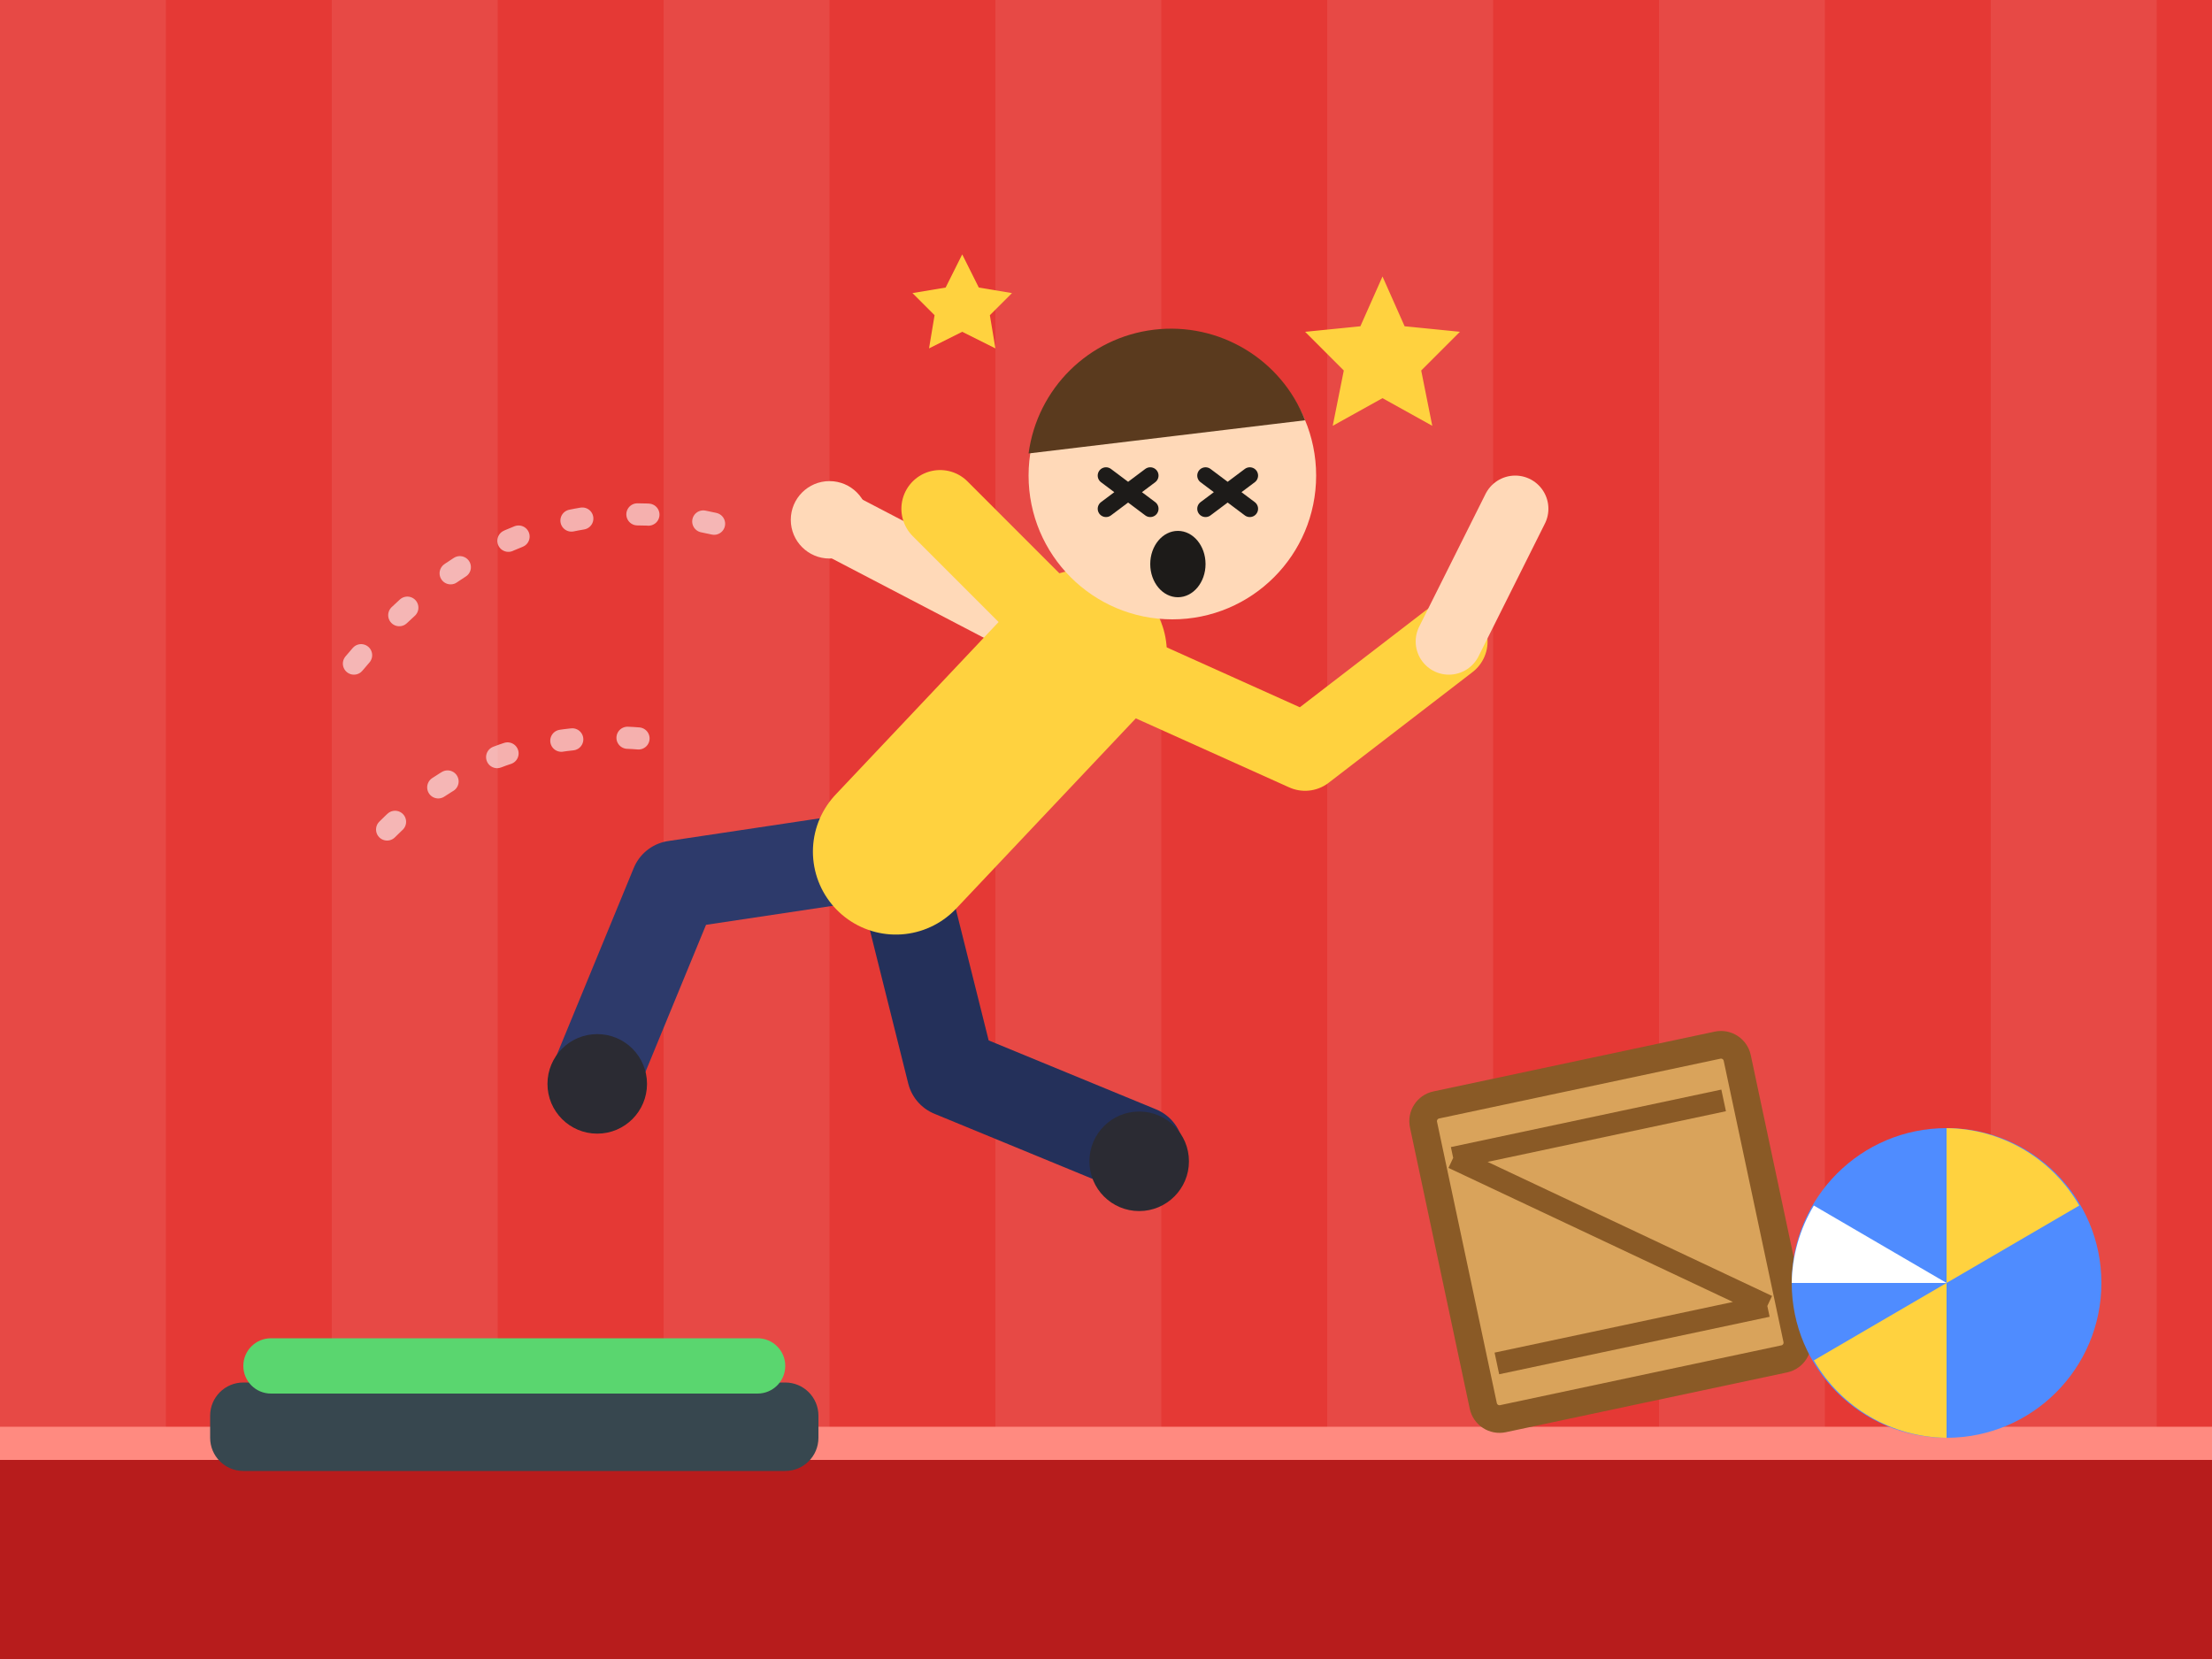
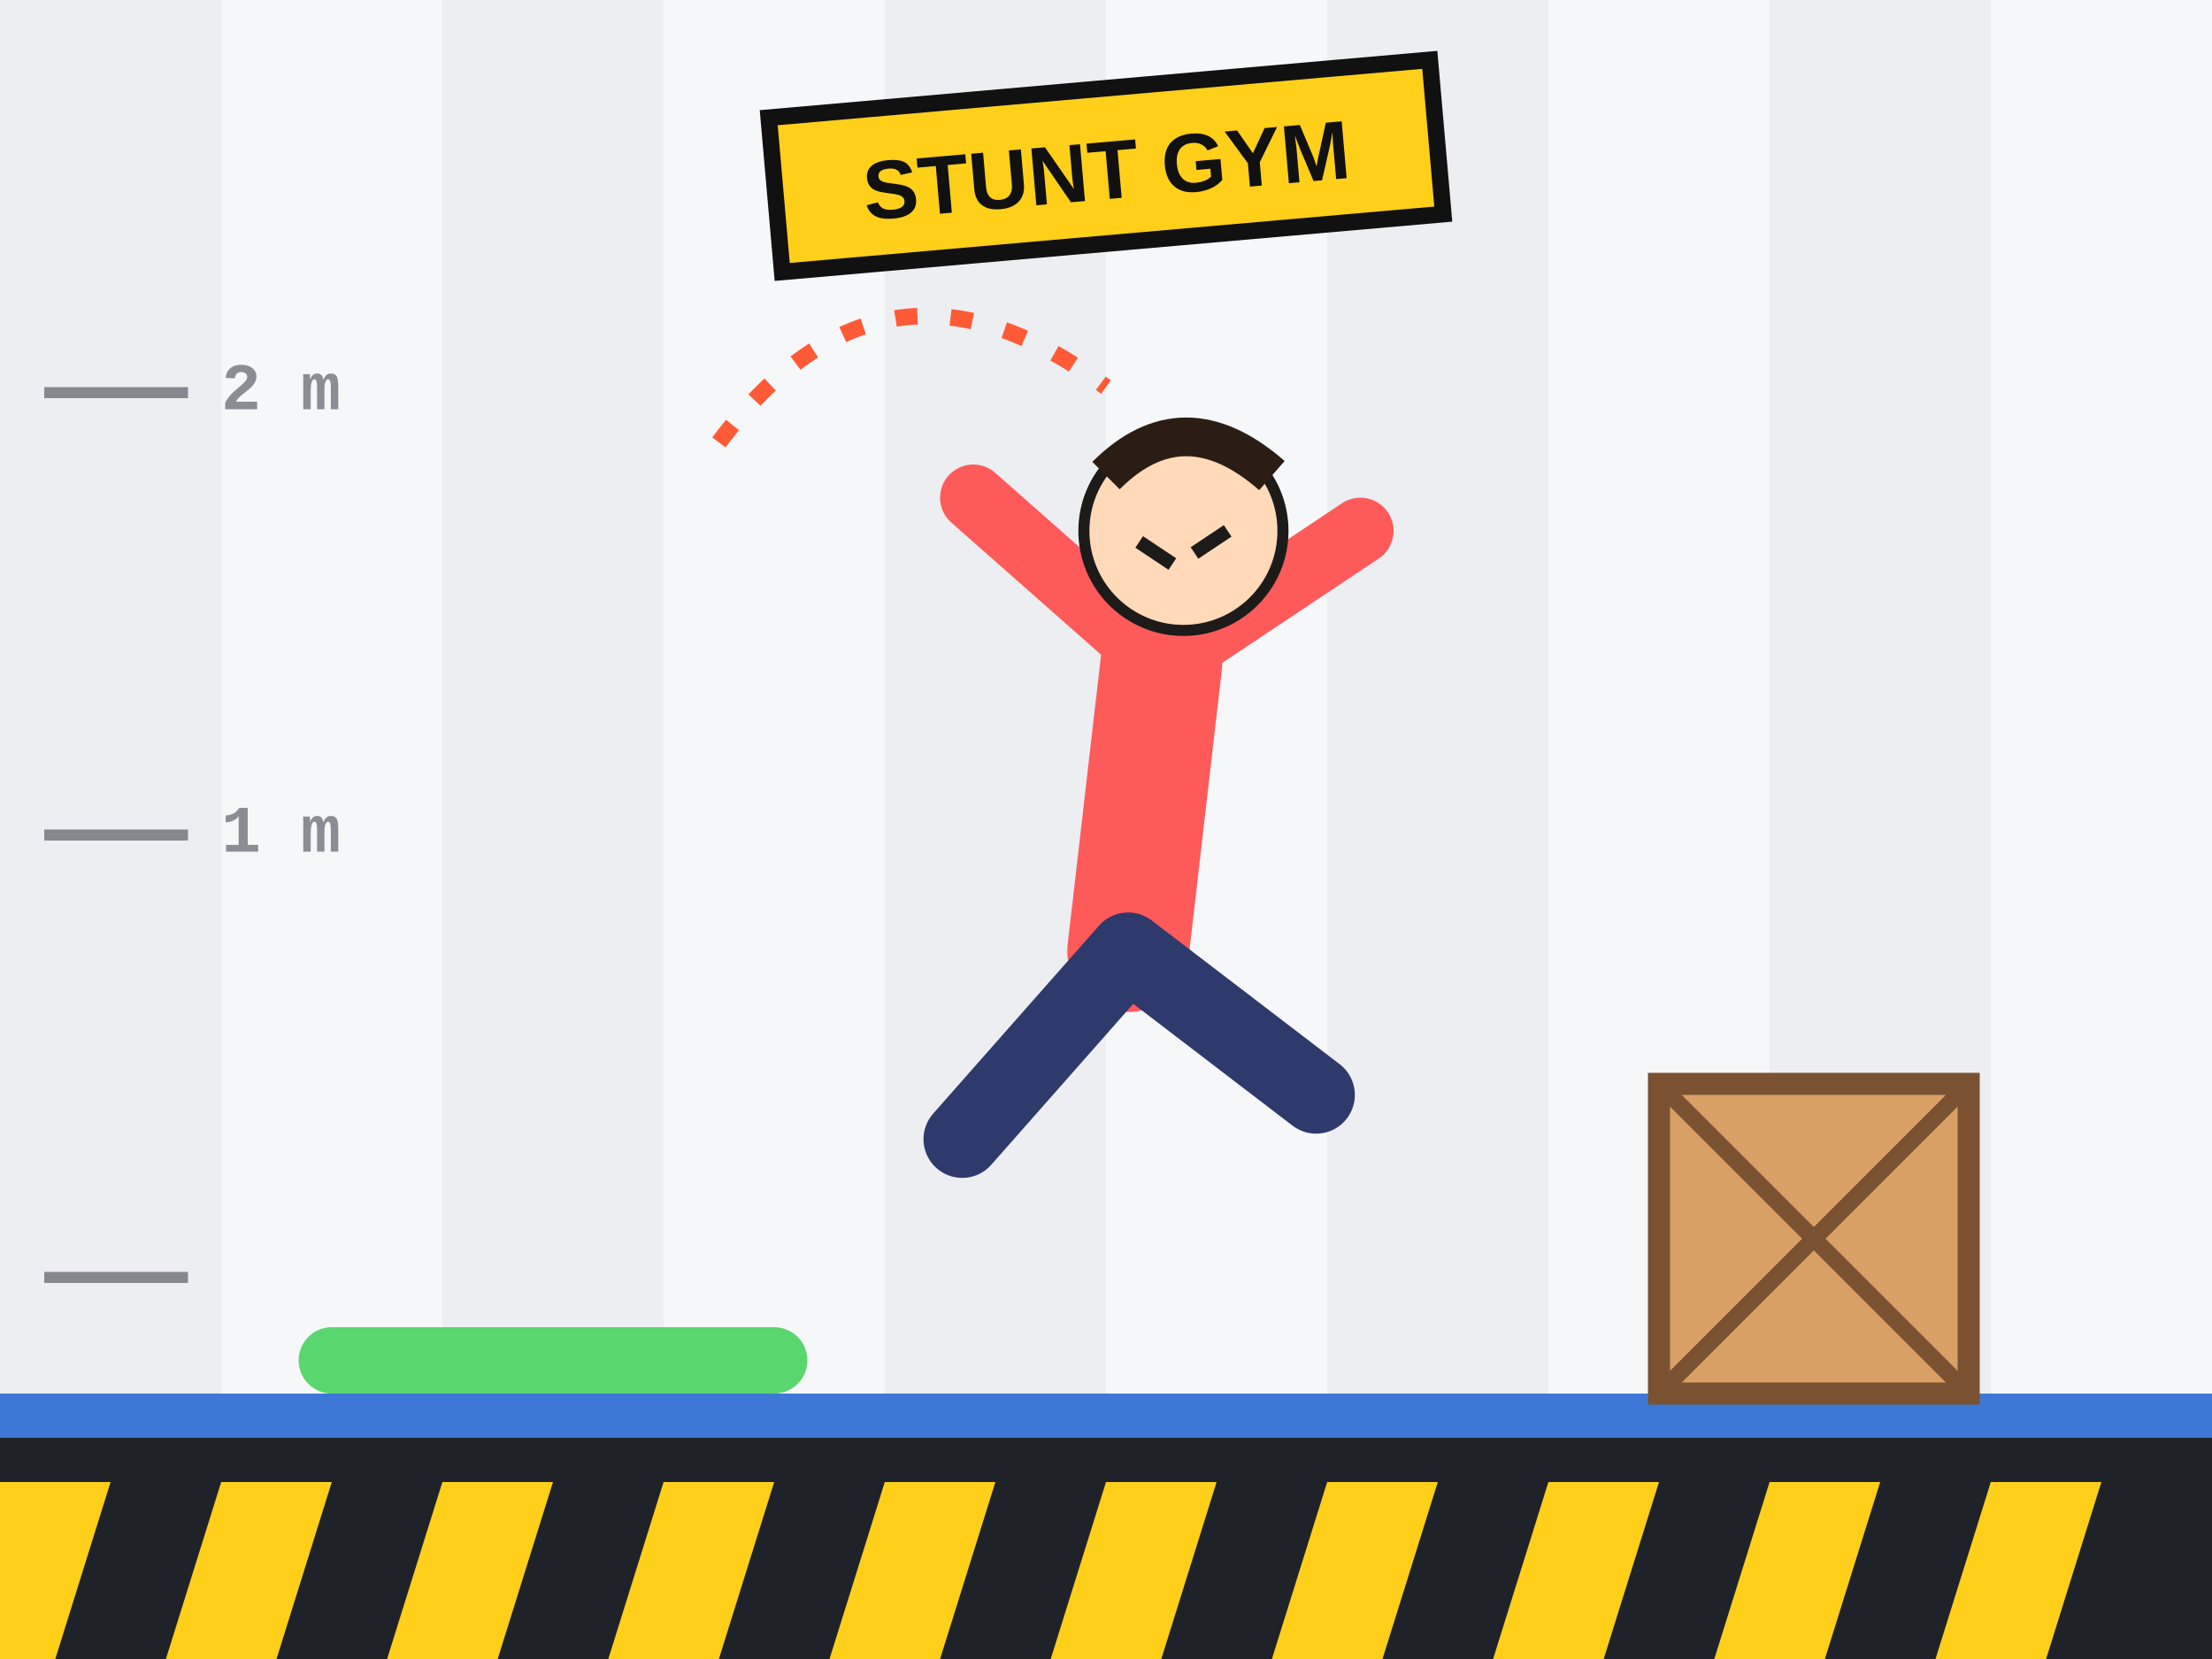
<svg xmlns="http://www.w3.org/2000/svg" viewBox="0 0 400 300">
-   <rect width="400" height="300" fill="#e53935" />
-   <g fill="#fff" opacity=".08">
-     <rect x="0" width="30" height="300" />
-     <rect x="60" width="30" height="300" />
-     <rect x="120" width="30" height="300" />
-     <rect x="180" width="30" height="300" />
-     <rect x="240" width="30" height="300" />
-     <rect x="300" width="30" height="300" />
-     <rect x="360" width="30" height="300" />
+   <rect width="400" height="300" fill="#f6f7f9" />
+   <g fill="#283c5a" opacity=".05">
+     <rect x="0" width="40" height="300" />
+     <rect x="80" width="40" height="300" />
+     <rect x="160" width="40" height="300" />
+     <rect x="240" width="40" height="300" />
+     <rect x="320" width="40" height="300" />
  </g>
-   <rect y="262" width="400" height="38" fill="#b71c1c" />
-   <rect y="258" width="400" height="6" fill="#ff8a80" />
-   <rect x="38" y="250" width="110" height="16" rx="6" fill="#37474f" />
-   <rect x="44" y="242" width="98" height="10" rx="5" fill="#5ad66f" />
-   <g transform="rotate(-12 290 222)">
-     <rect x="262" y="194" width="58" height="58" rx="3" fill="#d9a35b" stroke="#8a5a26" stroke-width="5" />
-     <path d="M266 204h50M266 242h50M266 204l50 38" stroke="#8a5a26" stroke-width="4" />
+   <g fill="#1e232d" opacity=".5">
+     <rect x="8" y="230" width="26" height="2" />
+     <rect x="8" y="150" width="26" height="2" />
+     <rect x="8" y="70" width="26" height="2" />
  </g>
-   <circle cx="352" cy="232" r="28" fill="#4f8cff" />
-   <path d="M352 204a28 28 0 0 1 24 14l-24 14z" fill="#ffd23f" />
-   <path d="M352 260a28 28 0 0 1-24-14l24-14z" fill="#ffd23f" />
-   <path d="M324 232a28 28 0 0 1 4-14l24 14z" fill="#fff" />
-   <g stroke-linecap="round" stroke-linejoin="round" fill="none">
-     <path d="M196 118l-46-24" stroke="#ffd9b8" stroke-width="12" />
-     <path d="M196 118l-26-26" stroke="#ffd23f" stroke-width="14" />
-     <path d="M196 118l40 18 26-20" stroke="#ffd23f" stroke-width="14" />
-     <path d="M262 116l12 -24" stroke="#ffd9b8" stroke-width="12" />
-     <path d="M196 118l-34 36" stroke="#2d3a6b" stroke-width="28" />
-     <path d="M162 154l-40 6-14 34" stroke="#2d3a6b" stroke-width="16" />
-     <path d="M162 154l10 40 34 14" stroke="#24305a" stroke-width="16" />
+   <text x="40" y="154" font-family="Courier New,monospace" font-weight="700" font-size="12" fill="#1e232d" opacity=".5">1 m</text>
+   <text x="40" y="74" font-family="Courier New,monospace" font-weight="700" font-size="12" fill="#1e232d" opacity=".5">2 m</text>
+   <rect y="252" width="400" height="48" fill="#1f2329" />
+   <path d="M0 252h400v8H0z" fill="#3d78d6" />
+   <g fill="#ffcf1a">
+     <path d="M0 268h20l-10 32H-10zM40 268h20l-10 32H30zM80 268h20l-10 32H70zM120 268h20l-10 32h-20zM160 268h20l-10 32h-20zM200 268h20l-10 32h-20zM240 268h20l-10 32h-20zM280 268h20l-10 32h-20zM320 268h20l-10 32h-20zM360 268h20l-10 32h-20z" />
  </g>
-   <path d="M196 118l-34 36" stroke="#ffd23f" stroke-width="30" stroke-linecap="round" />
-   <circle cx="150" cy="94" r="7" fill="#ffd9b8" />
-   <circle cx="108" cy="196" r="9" fill="#2b2b33" />
-   <circle cx="206" cy="210" r="9" fill="#2b2b33" />
-   <circle cx="212" cy="86" r="26" fill="#ffd9b8" />
-   <path d="M186 82a26 26 0 0 1 50-6z" fill="#5a3a1e" />
-   <path d="M200 86l8 6m0-6l-8 6M218 86l8 6m0-6l-8 6" stroke="#1d1b19" stroke-width="3" stroke-linecap="round" />
-   <ellipse cx="213" cy="102" rx="5" ry="6" fill="#1d1b19" />
-   <g fill="#ffd23f">
-     <path d="M250 50l4 9 10 1-7 7 2 10-9-5-9 5 2-10-7-7 10-1z" />
-     <path d="M174 46l3 6 6 1-4 4 1 6-6-3-6 3 1-6-4-4 6-1z" />
+   <g stroke-linecap="round" fill="none">
+     <path d="M210 120l-34 -30M210 120l36-24" stroke="#ff5a5a" stroke-width="12" />
+     <path d="M210 120l-6 52" stroke="#ff5a5a" stroke-width="22" />
+     <path d="M204 172l-30 34M204 172l34 26" stroke="#2d3a6b" stroke-width="14" />
  </g>
-   <path d="M64 120q30-36 70-24M70 150q20-20 50-16" stroke="#fff" stroke-opacity=".6" stroke-width="4" stroke-dasharray="2 10" stroke-linecap="round" fill="none" />
+   <circle cx="214" cy="96" r="18" fill="#ffd9b8" stroke="#1d1b19" stroke-width="2" />
+   <path d="M200 86q14-14 30 0" stroke="#2b1d14" stroke-width="7" fill="none" />
+   <path d="M206 98l6 4M222 96l-6 4" stroke="#1d1b19" stroke-width="2.5" />
+   <path d="M130 80q30-40 70-10" stroke="#ff5a36" stroke-width="3" stroke-dasharray="4 6" fill="none" />
+   <rect x="300" y="196" width="56" height="56" fill="#d9a066" stroke="#7a5232" stroke-width="4" />
+   <path d="M300 196l56 56M356 196l-56 56" stroke="#7a5232" stroke-width="3" />
+   <path d="M60 246h80" stroke="#5ad66f" stroke-width="12" stroke-linecap="round" />
+   <g transform="rotate(-5 200 30)">
+     <rect x="140" y="16" width="120" height="28" fill="#ffcf1a" stroke="#111" stroke-width="3" />
+     <text x="200" y="36" font-family="Arial,sans-serif" font-weight="900" font-size="15" text-anchor="middle" fill="#111">STUNT GYM</text>
+   </g>
</svg>
